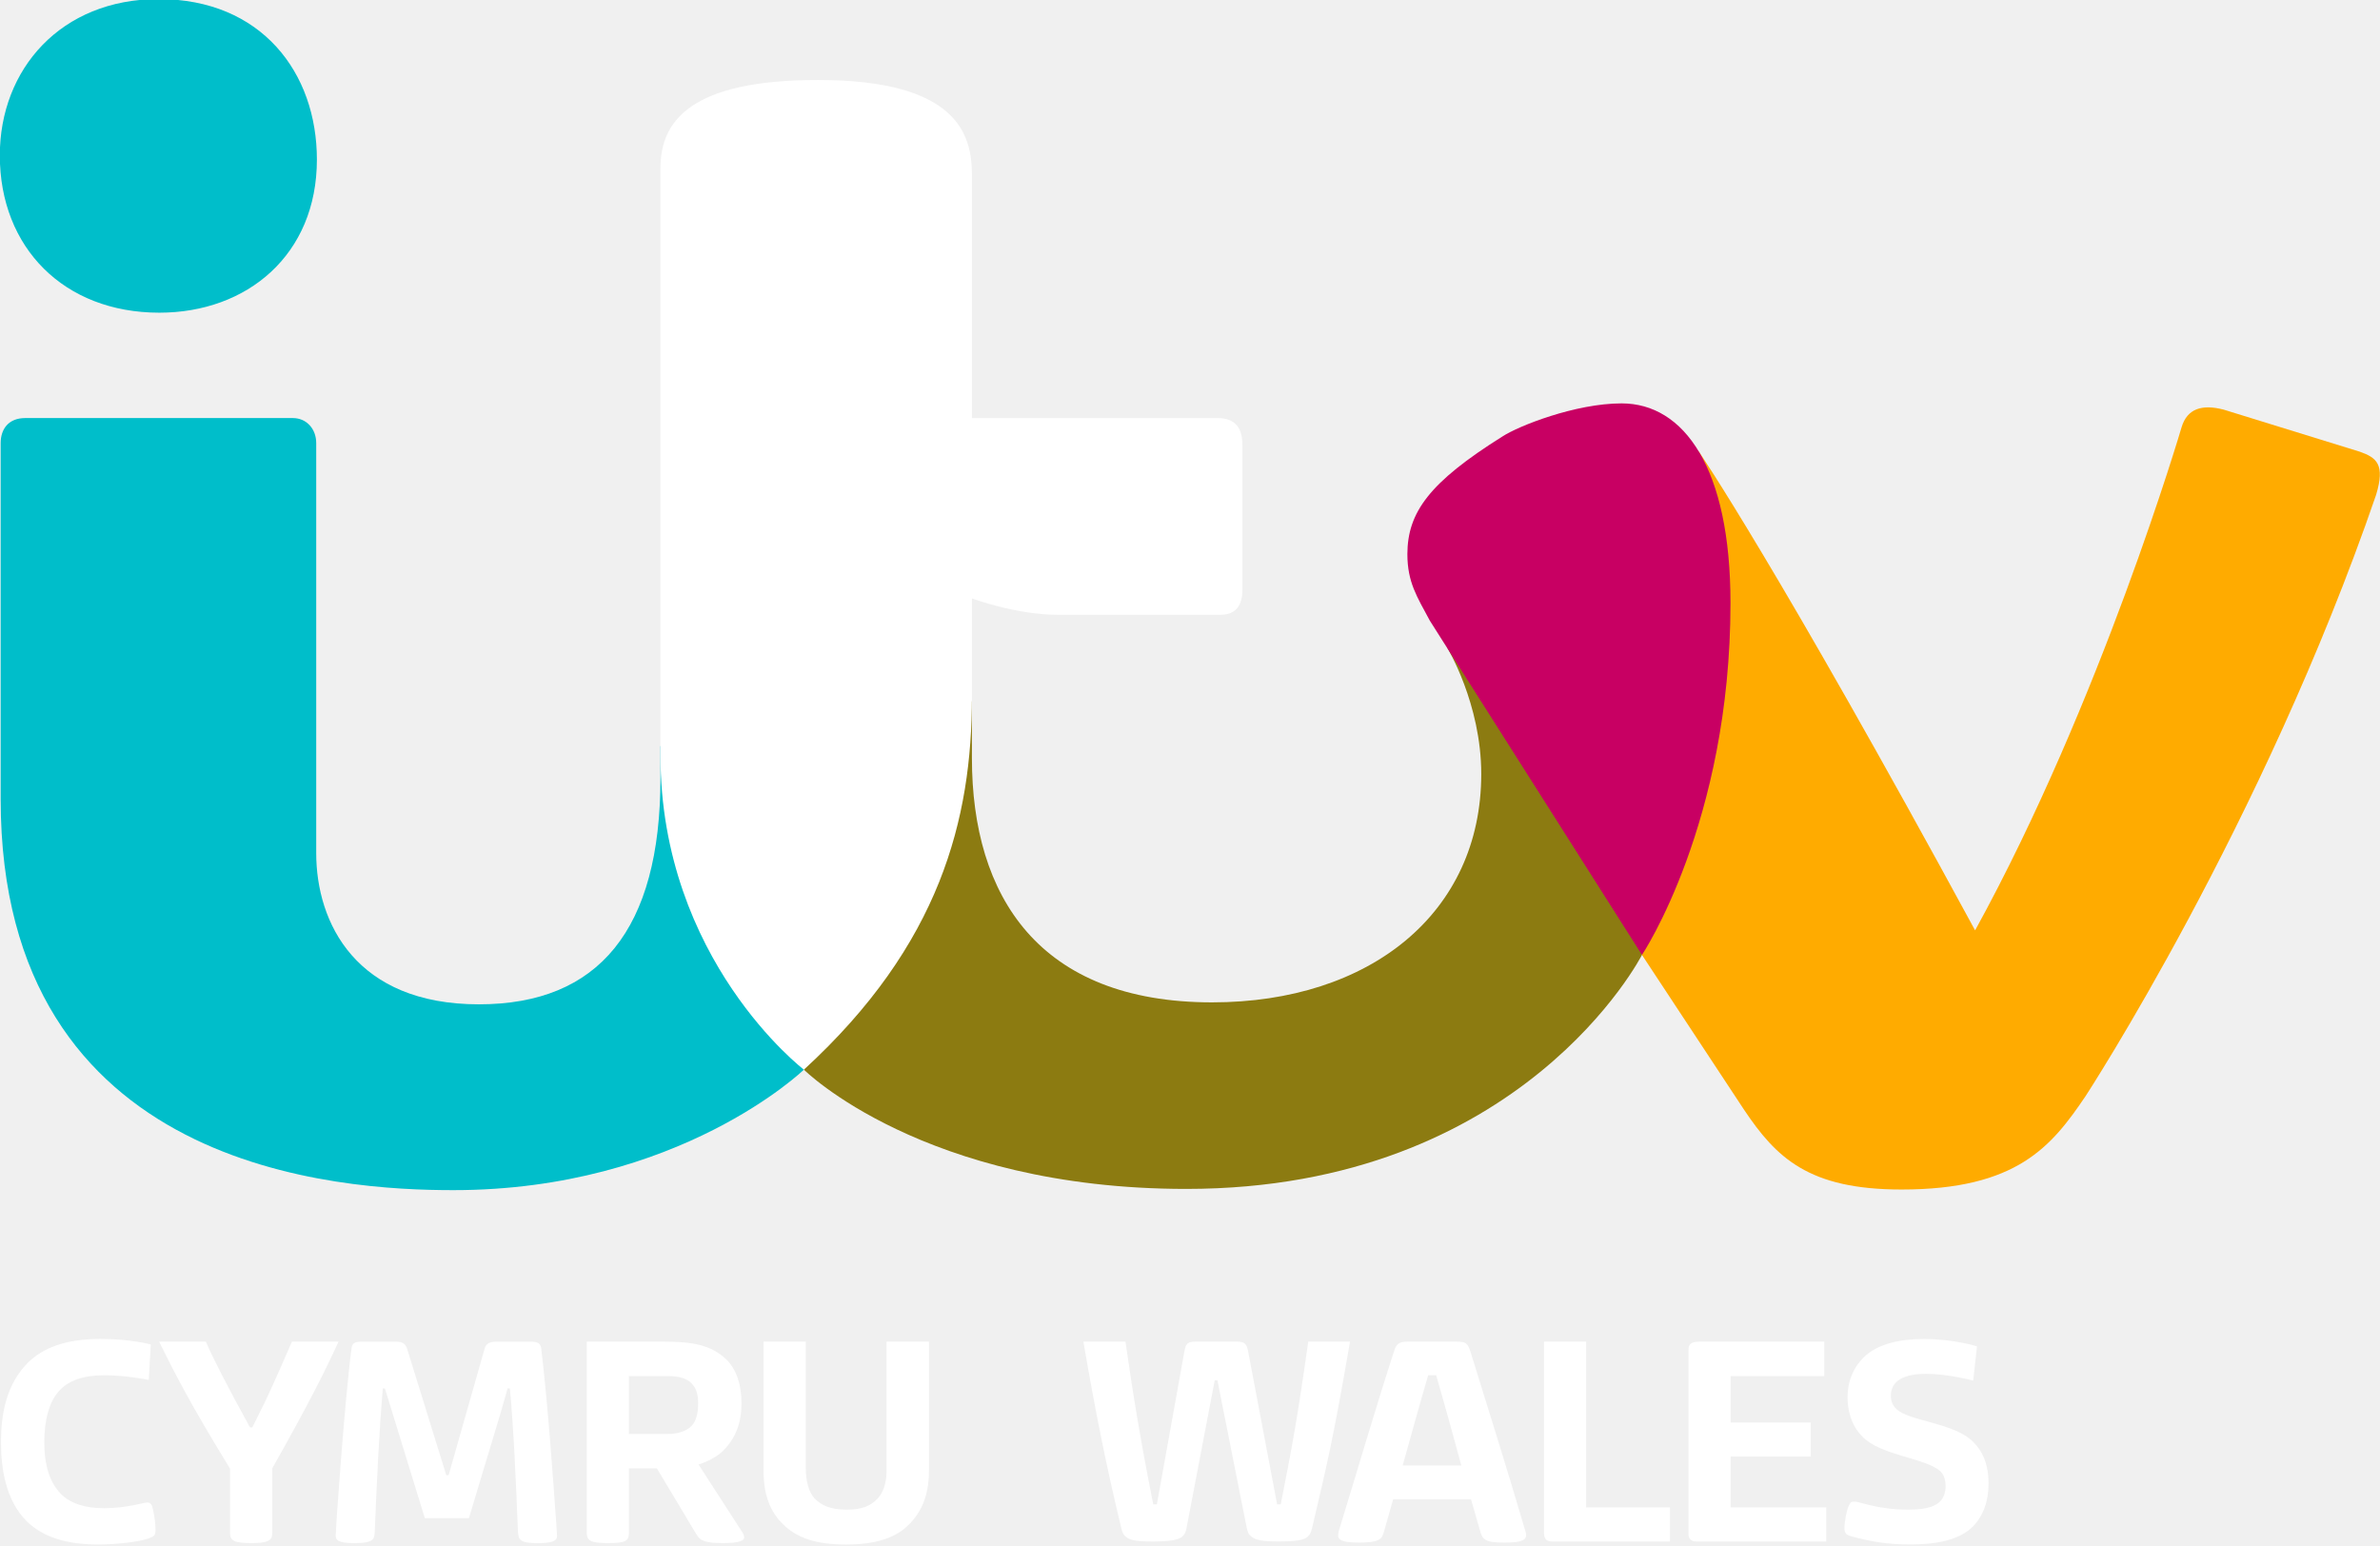
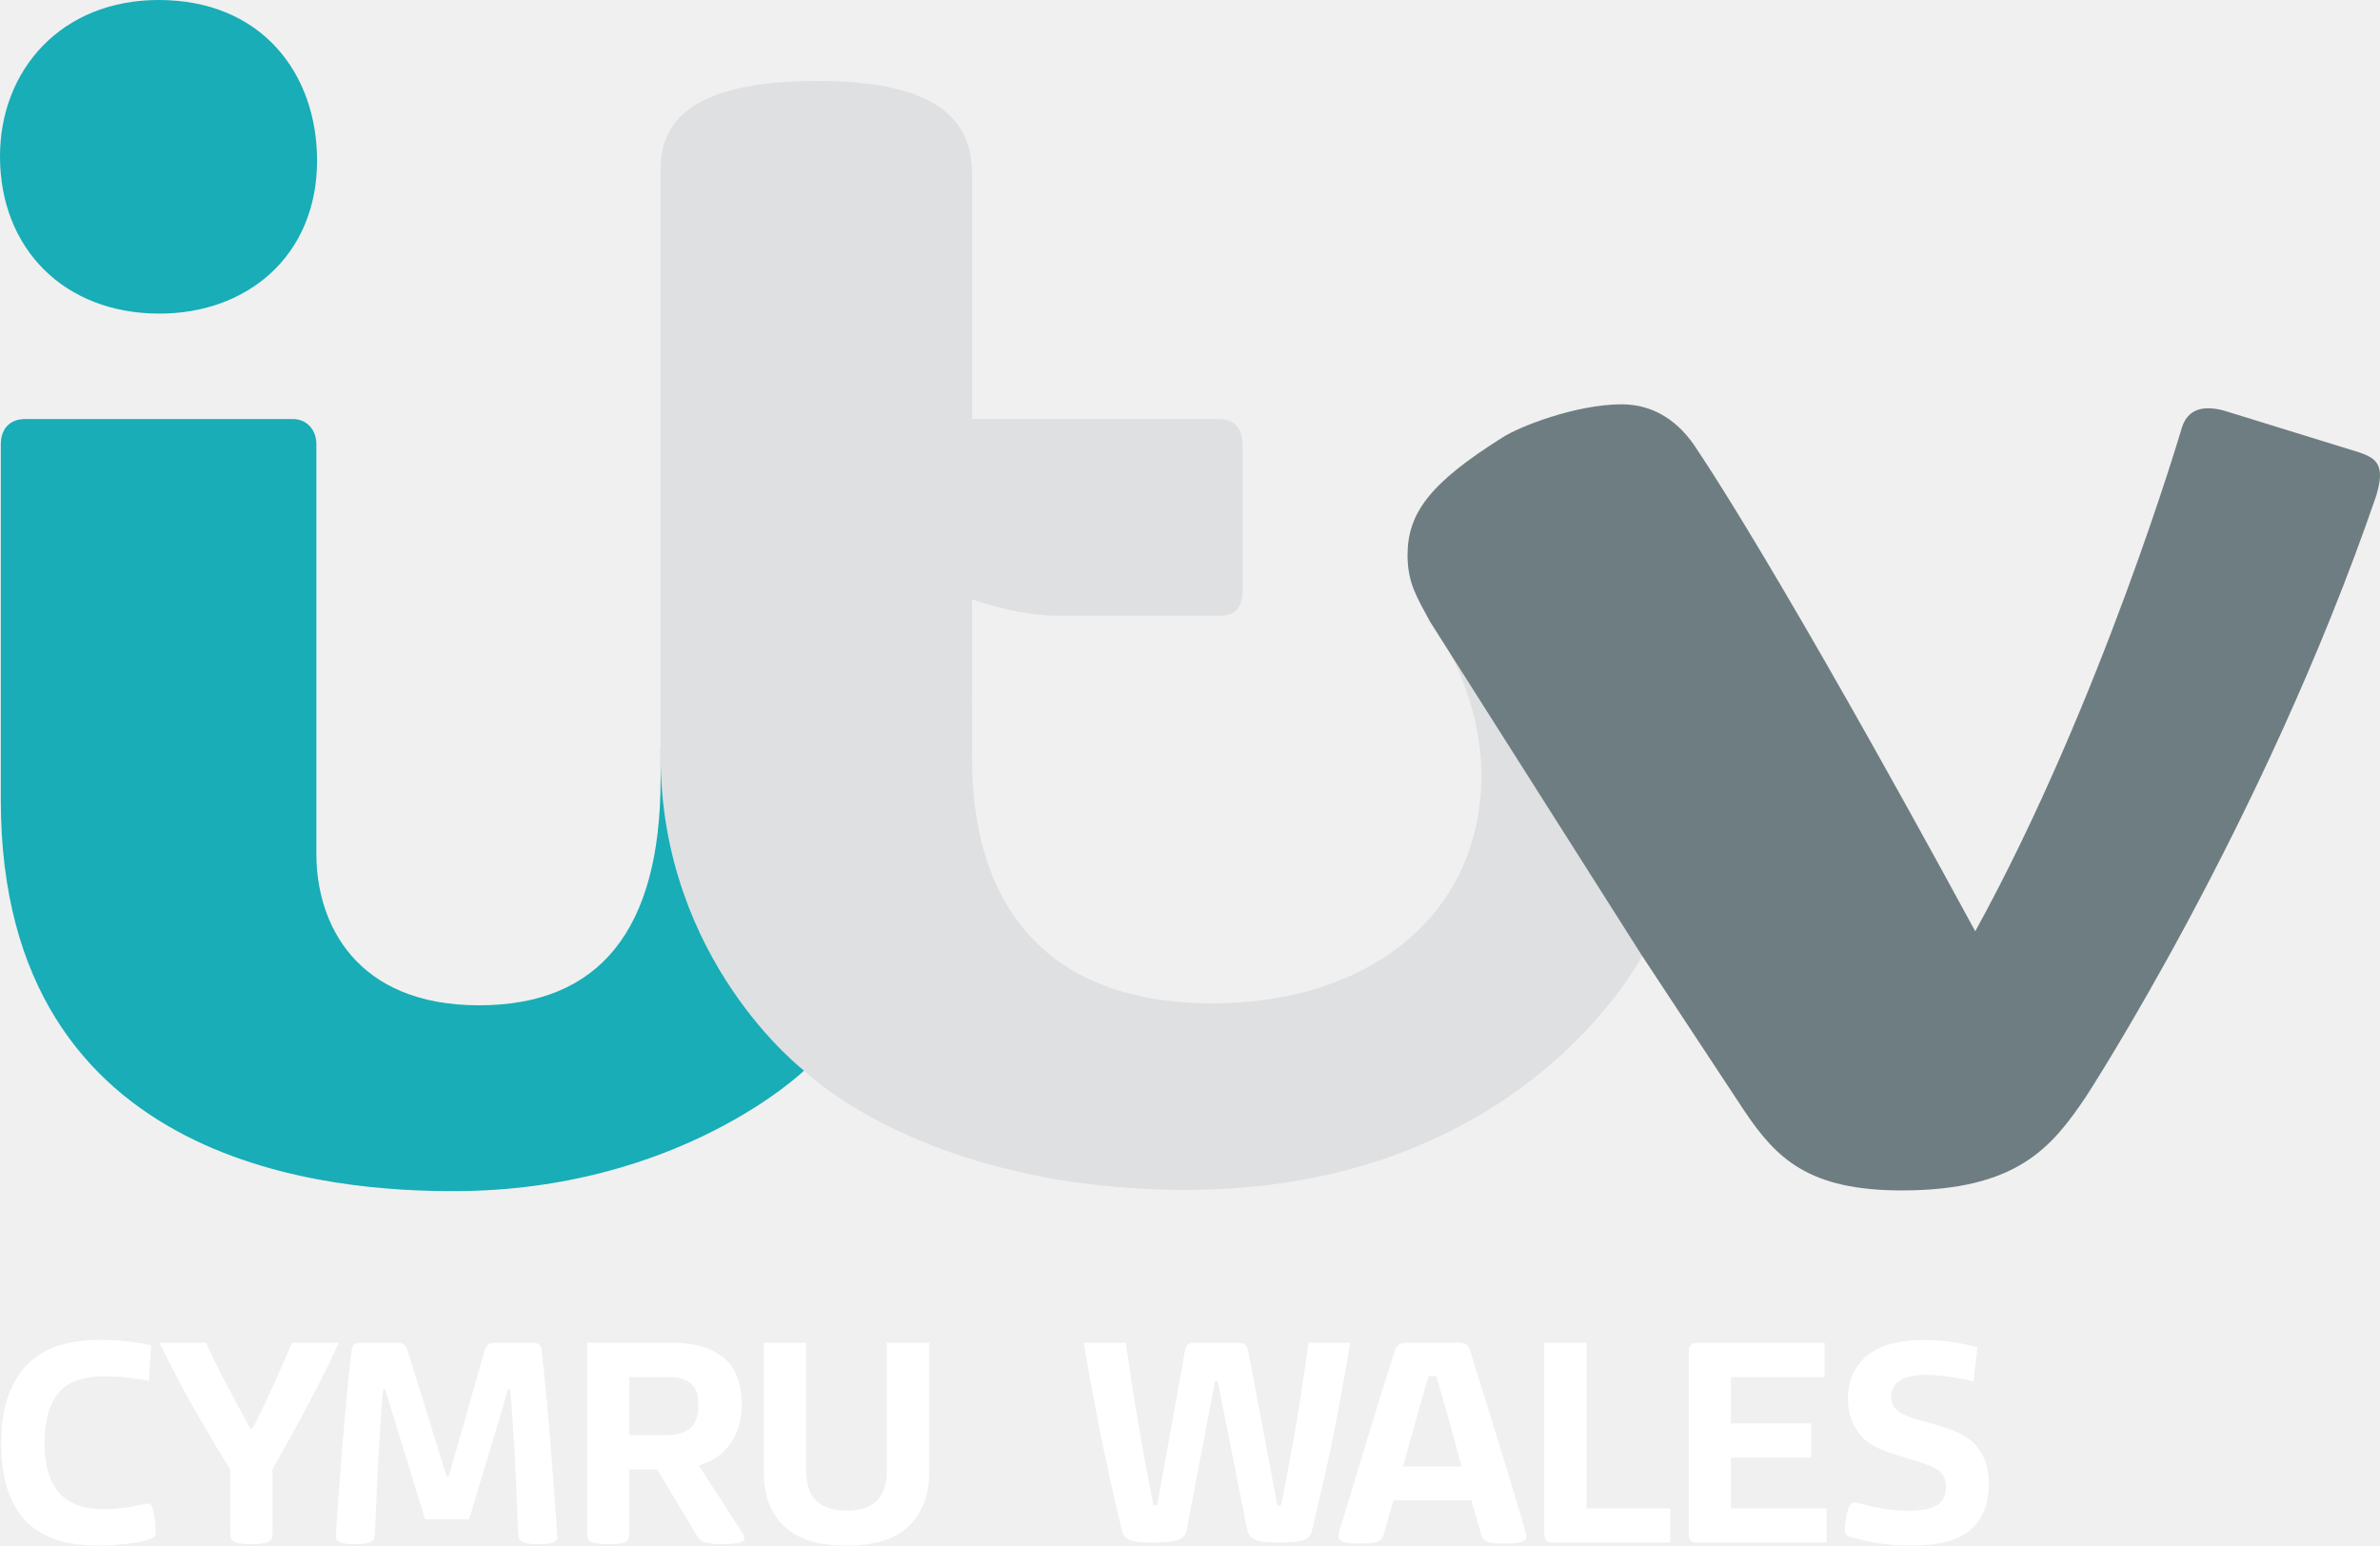
- <svg xmlns="http://www.w3.org/2000/svg" id="svg2" width="199" height="129.23" version="1.1">
-   <g id="layer1" transform="translate(-7403.2 -1985.4)">
-     <g id="g3093" transform="matrix(.022511 0 0 .022511 7498.4 2040.7)">
-       <path id="path3018" d="m-4229.7-1879.4c0-319.33 226.24-580.65 589.78-580.65 382.74 0 587.95 274.15 587.95 596.17 0 354.12-259.3 568.78-585.22 568.78-354.72 0-592.52-241.96-592.52-584.3z" fill="#00beca" />
-       <path id="path3020" d="m-4226.6-810.09c0-54.354 30.479-93.643 91.333-93.643h993.58c52.489 0 87.188 41.599 87.188 92.726v1523.2c0 259.7 147.88 561.75 604.26 561.75 444.47 0 674.4-276.56 674.4-841.22v-118.7l471.89 898.11 60.888 304.44s-462.98 447.59-1302.1 447.59c-416.5 0-1681.4-68.326-1681.4-1452.2z" fill="#00beca" />
-       <path id="path3024" d="m-1243.1 1516.6 471.89-1217.8 152.22-152.22v213.11c0 512.59 248.67 906.96 892.12 906.96 586.72 0 999.7-332.37 999.7-848.15 0-262.16-126.9-470.18-126.9-470.18l665.56 332.32 58.342 809.71s-443.21 869.24-1692.6 869.24c-975.58 0-1420.4-443.02-1420.4-443.02z" fill="#8c7b11" />
-       <path id="path3022" d="m-1243.1 1516.6s-532.77-407.14-532.77-1168.4v-2180.4c0-175.33 113.14-327.27 584.83-327.27 515.49 0 572.05 200.65 572.05 351.19v904.63h913.33c65.901 0 91.333 38.521 91.333 99.556v539.77c0 51.041-20.824 91.333-80.732 91.333h-604.26c-156.7 0-319.66-60.888-319.66-60.888v365.33c0 455.51-117.71 920.8-624.11 1385.2z" fill="#fff" />
-       <path id="path3028" d="m1869.8 1090.4 145.03-1593.4 65.525-277.27s289.43 421.99 1026.8 1779.5c468.29-851.46 766.94-1868.9 766.94-1868.9 20.968-69.549 76.495-86.387 156.87-65.202l505.48 156.23c61.373 21.901 94.669 46.147 60.111 160.26-420.44 1223.6-1078.8 2232.9-1078.8 2232.9-126.75 187.84-255.87 347.32-683.66 347.32-345.13 0-465.32-117.55-585.53-296.96z" fill="#ffab00" />
-       <path id="path3026" d="m1869.8 1090.4-788.02-1241.7c-47.294-88.499-83.34-142.17-83.34-247.28 0.609-154.49 80.886-266.2 353.09-436.74 58.82-38.65 270.81-122.91 442.58-122.91 231.64 0 404.45 239.75 404.45 741.33 0 816.14-328.76 1307.3-328.76 1307.3z" fill="#c80063" />
-       <g id="layer1-17" transform="matrix(1.7988 0 0 1.7988 3726.2 1854.4)" fill="#fff">
-         <g id="g3120" transform="matrix(.55463 0 0 .55463 -2625.8 -1027.1)" fill="#fff">
-           <path id="path3030" d="m3873.3 3281c-88.223 0-145.66-10.362-219.15-29.959-19.673-5.558-26.811-10.725-26.811-31.906 0-20.708 8.075-64.358 14.828-78.941 7.732-16.251 9.703-18.724 22.47-18.724 20.767 0 86.047 29.959 200.12 29.959 78.866 0 105.14-16.526 120.64-32.413 11.664-12.945 18.666-32.527 18.666-54.916 0-18.075-3.935-40.512-19.098-54.974-52.968-49.809-222.23-58.989-289.55-128.52-46.045-44.87-56.397-105.89-56.397-146.05 0-67.171 24.872-114.37 58.269-148.3 53.19-53.923 140.96-70.217 226.34-70.217 110 0 197.28 27.376 197.28 27.376l-14.081 127.47s-95.355-25.165-174.81-25.165c-106.27 0-132.06 41.655-131.82 82.237 0 18.982 6.614 35.43 19.025 47.185 46.373 48.254 214.64 50.612 287.6 124.18 44.134 44.008 57.071 98.891 57.071 153.99 0 64.277-17.865 119.78-59.169 161.78-49.923 49.168-133.13 65.909-231.43 65.909z" />
-           <path id="path3036" d="m-1054.9 2526v710.48c0 29.254 11.417 39.52 79.04 39.52 69.206 0 77.841-9.448 77.841-39.52v-238.64h104.19l137.84 230.22c7.146 12.143 14.58 24.351 19.648 29.228 15.786 16.093 50.942 18.712 88.958 18.712 63.899 0 78.477-10.862 78.477-20.583 0-6.883-1.486-12.4-11.712-27.282l-158.17-244.7s61.51-18.058 95.17-55.313c54.438-55.124 64.743-122.97 64.743-171.7 0-72.158-19.655-127.42-55.873-163.62-57.258-55.253-128.96-66.802-230.35-66.802zm156.88 128.14h144.91c36.598 0.108 66.906 6.426 86.974 25.598 18.987 19.551 25.785 41.232 25.785 76.27 0 36.878-7.384 66.572-24.96 84.167-16.647 17.267-49.385 29.528-86.602 29.528h-146.1z" />
-           <path id="path2998" d="m-396.83 2526h157.32v471c0 43.764 9.204 91.056 37.358 117.49 20.551 17.849 49.133 36.931 114.53 36.931 58.628 0 88.894-14.531 113.05-38.754 20.853-19.976 35.487-57.366 35.487-101.45v-485.22h158.26v475.74c0 81.684-18.483 146.45-71.313 201.72-34.987 36.41-96.086 77.848-237.01 77.848-114.14 0-185.06-24.941-237.53-77.779-45.59-45.585-70.144-107.98-70.144-197.05z" />
-           <path id="path3196" d="m2665.8 3143h312v127h-437.82c-21.504 0-31.177-9.086-31.177-32.602v-711.4h157z" />
-           <path id="path3198" d="m1999.2 2526c-28.272 0-40.353 9.378-47.193 31.137-67.713 208.21-131.69 427.61-197.4 641.84-7.537 24.449-12.117 36.344-12.117 49.106 0 22.604 35.003 25.922 79.831 25.922 51.462 0 69.916-7.116 79.231-16.319 3.719-3.649 6.783-9.412 9.866-18.57l35.826-126.05h289.91l33.763 117.05c2.855 9.704 5.154 20.451 13.918 28.924 14.493 13.972 43.239 14.968 77.73 14.968 50.724 0 79.531-5.159 79.531-26.973 0-8.589-1.229-11.309-5.215-24.384-69.065-235.72-134.96-442.67-201.98-659.96-10.271-31.127-17.119-36.689-52.07-36.689h-183.63zm78.518 124.89h29.562c31.968 110 63.012 222.78 93.861 336.13h-218.48c31.277-111.63 61.69-222.41 95.062-336.13z" />
-           <path id="path3200" d="m-2303.3 3276c-65.456 0-79.831-9.725-79.831-37.481v-239.89c-153.63-250.25-208.54-361.04-264.01-472.62h174.01c27.099 63.592 84.635 174.22 164.41 319.22h8.4c35.403-72.767 41.267-73.532 147.61-319.22h173.56c-48.022 104.48-107.41 225.44-246.77 471.64v240.98c0 25.872-12.311 37.384-77.39 37.384z" />
-           <path id="path3202" d="m3076.6 3270c-22.112 0-29.964-11.284-29.964-29.964v-680.33c0-23.478 6.924-33.708 43.149-33.708h462.65v128.25h-348.81v172.6h298.47v127.05h-298.47v189.06l356 0.049v127z" />
-           <path id="path3000-1" d="m793.98 2526h156.68c28.074 194.76 52.244 347.78 103.44 605.84h13.428l102.82-571.36c5.234-28.548 13.784-34.48 40.172-34.48h156.67c25.062 0 33.814 6.563 39.384 32.436l108.69 573.4h13.428c41.44-209.79 63.132-325.42 102.38-605.84h155.55c-65.049 377.92-87.642 464.83-141.83 696.63-4.601 17.193-8.255 21.057-12.117 25.68-10.319 11.561-25.396 21.482-108.31 21.482-64.535 0-90.785-3.638-109.7-22.282-7.185-6.905-9.497-14.043-14.168-36.668l-107.48-540.88h-10.074l-104.25 546.08c-3.597 17.926-5.314 22.837-12.27 31.372-8.142 8.472-18.658 22.579-112.22 22.579-75.258 0-91.138-6.753-106.25-21.482-7.864-8.584-12.074-22.879-14.448-34.97-56.599-234.31-96.699-438.73-139.52-687.54z" />
-           <path id="path4251" d="m-3235.8 2900.9c0-117.7 24.236-218.02 98.518-295.03 57.128-56.571 140.91-90.044 272.07-90.044 110.81 0 187.15 20.48 187.15 20.48l-7.592 132.06s-85.136-17.302-164.02-17.302c-81.459 0-134.48 20.473-167.55 56.145-41.29 42.274-57.381 117.03-57.381 192.27 0 89.984 21.242 151.25 61.442 192.98 34.414 35.446 90.258 53.673 160.49 53.673 84.657 0 146.48-21.187 161.55-21.187 11.999 0 17.524 7.2 21.363 26.836 4.842 20.095 9.181 51.311 9.181 73.447 0 23.873-4.795 24.856-24.188 32.84-34.546 12.906-120.12 23.129-188.39 23.129-117.73 0-203.36-26.163-265.89-85.453-81.295-80.591-96.753-202.46-96.753-294.85z" />
-           <path id="path4263" d="m-1919.5 3276.1c-62.565 0-70.291-11.784-70.291-29.676 0-20.651 32.479-490.73 58.89-694.64 2.668-23.107 15.933-25.721 41.105-25.721h123.49c24.034 0 35.962 6.171 42.396 26.043l145.87 470.96h8.762l132.65-466.29c4.562-16.86 10.479-30.708 44.58-30.708h126.32c25.296 0 38.327 3.231 41.383 25.845 23.608 201.19 41.23 442.75 57.357 673.12l1.247 21.072c0.788 12.603 0.277 30.065-68.903 30.065-69.164 0-74.306-11.403-76.55-42.673-7.16-182.63-15.992-383.96-29.949-533.43h-8.484c-26.37 97.16-78.524 262.65-144 483h-164.27l-148.59-483h-7.897c-12.383 146.3-20.964 317.06-30.127 537.01-1.386 23.638-4.233 39.028-74.993 39.028z" />
-         </g>
-       </g>
+ <svg xmlns="http://www.w3.org/2000/svg" id="svg2" width="198.99" height="129.23" version="1.1">
+   <g id="g824" transform="matrix(.99995 0 0 .99995 .00050932 .0046081)" stroke-width=".343">
+     <g id="g817" fill="#18adb7">
+       <path id="path3018-7" d="m-5.0934e-4 13.066c0-7.188 5.093-13.071 13.276-13.071 8.616 0 13.235 6.171 13.235 13.42 0 7.972-5.837 12.803-13.174 12.803-7.985 0-13.338-5.447-13.338-13.153z" />
+       <path id="path3020-0" d="m0.068 37.141c0-1.224 0.686-2.108 2.056-2.108h22.366c1.182 0 1.963 0.936 1.963 2.087v34.29c0 5.846 3.329 12.645 13.602 12.645 10.005 0 15.181-6.225 15.181-18.936v-2.672l10.622 20.217 1.371 6.853s-10.422 10.076-29.312 10.076c-9.376 0-37.85-1.538-37.85-32.691z" />
+     </g>
+     <path id="path3024-7" d="m68.4 6.762c-10.618-1e-7 -13.164 3.42-13.164 7.367v49.082c0 17.137 11.992 26.303 11.992 26.303s10.014 9.973 31.975 9.973c28.123 0 38.1-19.566 38.1-19.566l-1.312-18.229-14.982-7.481s2.856 4.683 2.856 10.584c0 11.61-9.294 19.094-22.502 19.094-14.485 0-20.084-8.879-20.084-20.418v-4.797l-0.006 0.006c6.84e-4 -0.116 0.006-0.232 0.006-0.348v-8.225s3.67 1.371 7.197 1.371h13.602c1.349 0 1.818-0.908 1.818-2.057v-12.15c0-1.374-0.573-2.24-2.057-2.24h-20.561v-20.363c0-3.389-1.273-7.906-12.877-7.906z" fill="#dfe0e2" />
+     <path id="path3028-3" d="m135.6 33.803c-3.867 0-8.639 1.897-9.963 2.768-6.128 3.839-7.936 6.354-7.949 9.832 0 2.366 0.812 3.572 1.877 5.564l17.738 27.953 8.525 12.928c2.706 4.039 5.412 6.686 13.182 6.686 9.63 0 12.535-3.59 15.389-7.818 0 0 14.821-22.723 24.285-50.266 0.778-2.569 0.028-3.114-1.353-3.607l-11.379-3.516c-1.81-0.477-3.059-0.099-3.531 1.467 0 0-6.722 22.905-17.264 42.072-16.598-30.558-23.113-40.057-23.113-40.057l-2e-3 0.006c-1.62-2.689-3.868-4.012-6.441-4.012z" fill="#6e7d81" />
+   </g>
+   <g id="layer1-17" transform="matrix(.040493 0 0 .040493 179.1 97.122)" fill="#fff">
+     <g id="g3120" transform="matrix(.55463 0 0 .55463 -2625.8 -1027.1)" fill="#fff">
+       <path id="path3030" d="m3873.3 3281c-88.223 0-145.66-10.362-219.15-29.959-19.673-5.558-26.811-10.725-26.811-31.906 0-20.708 8.075-64.358 14.828-78.941 7.732-16.251 9.703-18.724 22.47-18.724 20.767 0 86.047 29.959 200.12 29.959 78.866 0 105.14-16.526 120.64-32.413 11.664-12.945 18.666-32.527 18.666-54.916 0-18.075-3.935-40.512-19.098-54.974-52.968-49.809-222.23-58.989-289.55-128.52-46.045-44.87-56.397-105.89-56.397-146.05 0-67.171 24.872-114.37 58.269-148.3 53.19-53.923 140.96-70.217 226.34-70.217 110 0 197.28 27.376 197.28 27.376l-14.081 127.47s-95.355-25.165-174.81-25.165c-106.27 0-132.06 41.655-131.82 82.237 0 18.982 6.614 35.43 19.025 47.185 46.373 48.254 214.64 50.612 287.6 124.18 44.134 44.008 57.071 98.891 57.071 153.99 0 64.277-17.865 119.78-59.169 161.78-49.923 49.168-133.13 65.909-231.43 65.909z" />
+       <path id="path3036" d="m-1054.9 2526v710.48c0 29.254 11.417 39.52 79.04 39.52 69.206 0 77.841-9.448 77.841-39.52v-238.64h104.19l137.84 230.22c7.146 12.143 14.58 24.351 19.648 29.228 15.786 16.093 50.942 18.712 88.958 18.712 63.899 0 78.477-10.862 78.477-20.583 0-6.883-1.486-12.4-11.712-27.282l-158.17-244.7s61.51-18.058 95.17-55.313c54.438-55.124 64.743-122.97 64.743-171.7 0-72.158-19.655-127.42-55.873-163.62-57.258-55.253-128.96-66.802-230.35-66.802zm156.88 128.14h144.91c36.598 0.108 66.906 6.426 86.974 25.598 18.987 19.551 25.785 41.232 25.785 76.27 0 36.878-7.384 66.572-24.96 84.167-16.647 17.267-49.385 29.528-86.602 29.528h-146.1z" />
+       <path id="path2998" d="m-396.83 2526h157.32v471c0 43.764 9.204 91.056 37.358 117.49 20.551 17.849 49.133 36.931 114.53 36.931 58.628 0 88.894-14.531 113.05-38.754 20.853-19.976 35.487-57.366 35.487-101.45v-485.22h158.26v475.74c0 81.684-18.483 146.45-71.313 201.72-34.987 36.41-96.086 77.848-237.01 77.848-114.14 0-185.06-24.941-237.53-77.779-45.59-45.585-70.144-107.98-70.144-197.05z" />
+       <path id="path3196" d="m2665.8 3143h312v127h-437.82c-21.504 0-31.177-9.086-31.177-32.602v-711.4h157z" />
+       <path id="path3198" d="m1999.2 2526c-28.272 0-40.353 9.378-47.193 31.137-67.713 208.21-131.69 427.61-197.4 641.84-7.537 24.449-12.117 36.344-12.117 49.106 0 22.604 35.003 25.922 79.831 25.922 51.462 0 69.916-7.116 79.231-16.319 3.719-3.649 6.783-9.412 9.866-18.57l35.826-126.05h289.91l33.763 117.05c2.855 9.704 5.154 20.451 13.918 28.924 14.493 13.972 43.239 14.968 77.73 14.968 50.724 0 79.531-5.159 79.531-26.973 0-8.589-1.229-11.309-5.215-24.384-69.065-235.72-134.96-442.67-201.98-659.96-10.271-31.127-17.119-36.689-52.07-36.689h-183.63zm78.518 124.89h29.562c31.968 110 63.012 222.78 93.861 336.13h-218.48c31.277-111.63 61.69-222.41 95.062-336.13z" />
+       <path id="path3200" d="m-2303.3 3276c-65.456 0-79.831-9.725-79.831-37.481v-239.89c-153.63-250.25-208.54-361.04-264.01-472.62h174.01c27.099 63.592 84.635 174.22 164.41 319.22h8.4c35.403-72.767 41.267-73.532 147.61-319.22h173.56c-48.022 104.48-107.41 225.44-246.77 471.64v240.98c0 25.872-12.311 37.384-77.39 37.384z" />
+       <path id="path3202" d="m3076.6 3270c-22.112 0-29.964-11.284-29.964-29.964v-680.33c0-23.478 6.924-33.708 43.149-33.708h462.65v128.25h-348.81v172.6h298.47v127.05h-298.47v189.06l356 0.049v127z" />
+       <path id="path3000-1" d="m793.98 2526h156.68c28.074 194.76 52.244 347.78 103.44 605.84h13.428l102.82-571.36c5.234-28.548 13.784-34.48 40.172-34.48h156.67c25.062 0 33.814 6.563 39.384 32.436l108.69 573.4h13.428c41.44-209.79 63.132-325.42 102.38-605.84h155.55c-65.049 377.92-87.642 464.83-141.83 696.63-4.601 17.193-8.255 21.057-12.117 25.68-10.319 11.561-25.396 21.482-108.31 21.482-64.535 0-90.785-3.638-109.7-22.282-7.185-6.905-9.497-14.043-14.168-36.668l-107.48-540.88h-10.074l-104.25 546.08c-3.597 17.926-5.314 22.837-12.27 31.372-8.142 8.472-18.658 22.579-112.22 22.579-75.258 0-91.138-6.753-106.25-21.482-7.864-8.584-12.074-22.879-14.448-34.97-56.599-234.31-96.699-438.73-139.52-687.54z" />
+       <path id="path4251" d="m-3235.8 2900.9c0-117.7 24.236-218.02 98.518-295.03 57.128-56.571 140.91-90.044 272.07-90.044 110.81 0 187.15 20.48 187.15 20.48l-7.592 132.06s-85.136-17.302-164.02-17.302c-81.459 0-134.48 20.473-167.55 56.145-41.29 42.274-57.381 117.03-57.381 192.27 0 89.984 21.242 151.25 61.442 192.98 34.414 35.446 90.258 53.673 160.49 53.673 84.657 0 146.48-21.187 161.55-21.187 11.999 0 17.524 7.2 21.363 26.836 4.842 20.095 9.181 51.311 9.181 73.447 0 23.873-4.795 24.856-24.188 32.84-34.546 12.906-120.12 23.129-188.39 23.129-117.73 0-203.36-26.163-265.89-85.453-81.295-80.591-96.753-202.46-96.753-294.85z" />
+       <path id="path4263" d="m-1919.5 3276.1c-62.565 0-70.291-11.784-70.291-29.676 0-20.651 32.479-490.73 58.89-694.64 2.668-23.107 15.933-25.721 41.105-25.721h123.49c24.034 0 35.962 6.171 42.396 26.043l145.87 470.96h8.762l132.65-466.29c4.562-16.86 10.479-30.708 44.58-30.708h126.32c25.296 0 38.327 3.231 41.383 25.845 23.608 201.19 41.23 442.75 57.357 673.12l1.247 21.072c0.788 12.603 0.277 30.065-68.903 30.065-69.164 0-74.306-11.403-76.55-42.673-7.16-182.63-15.992-383.96-29.949-533.43h-8.484c-26.37 97.16-78.524 262.65-144 483h-164.27l-148.59-483h-7.897c-12.383 146.3-20.964 317.06-30.127 537.01-1.386 23.638-4.233 39.028-74.993 39.028z" />
    </g>
  </g>
</svg>
